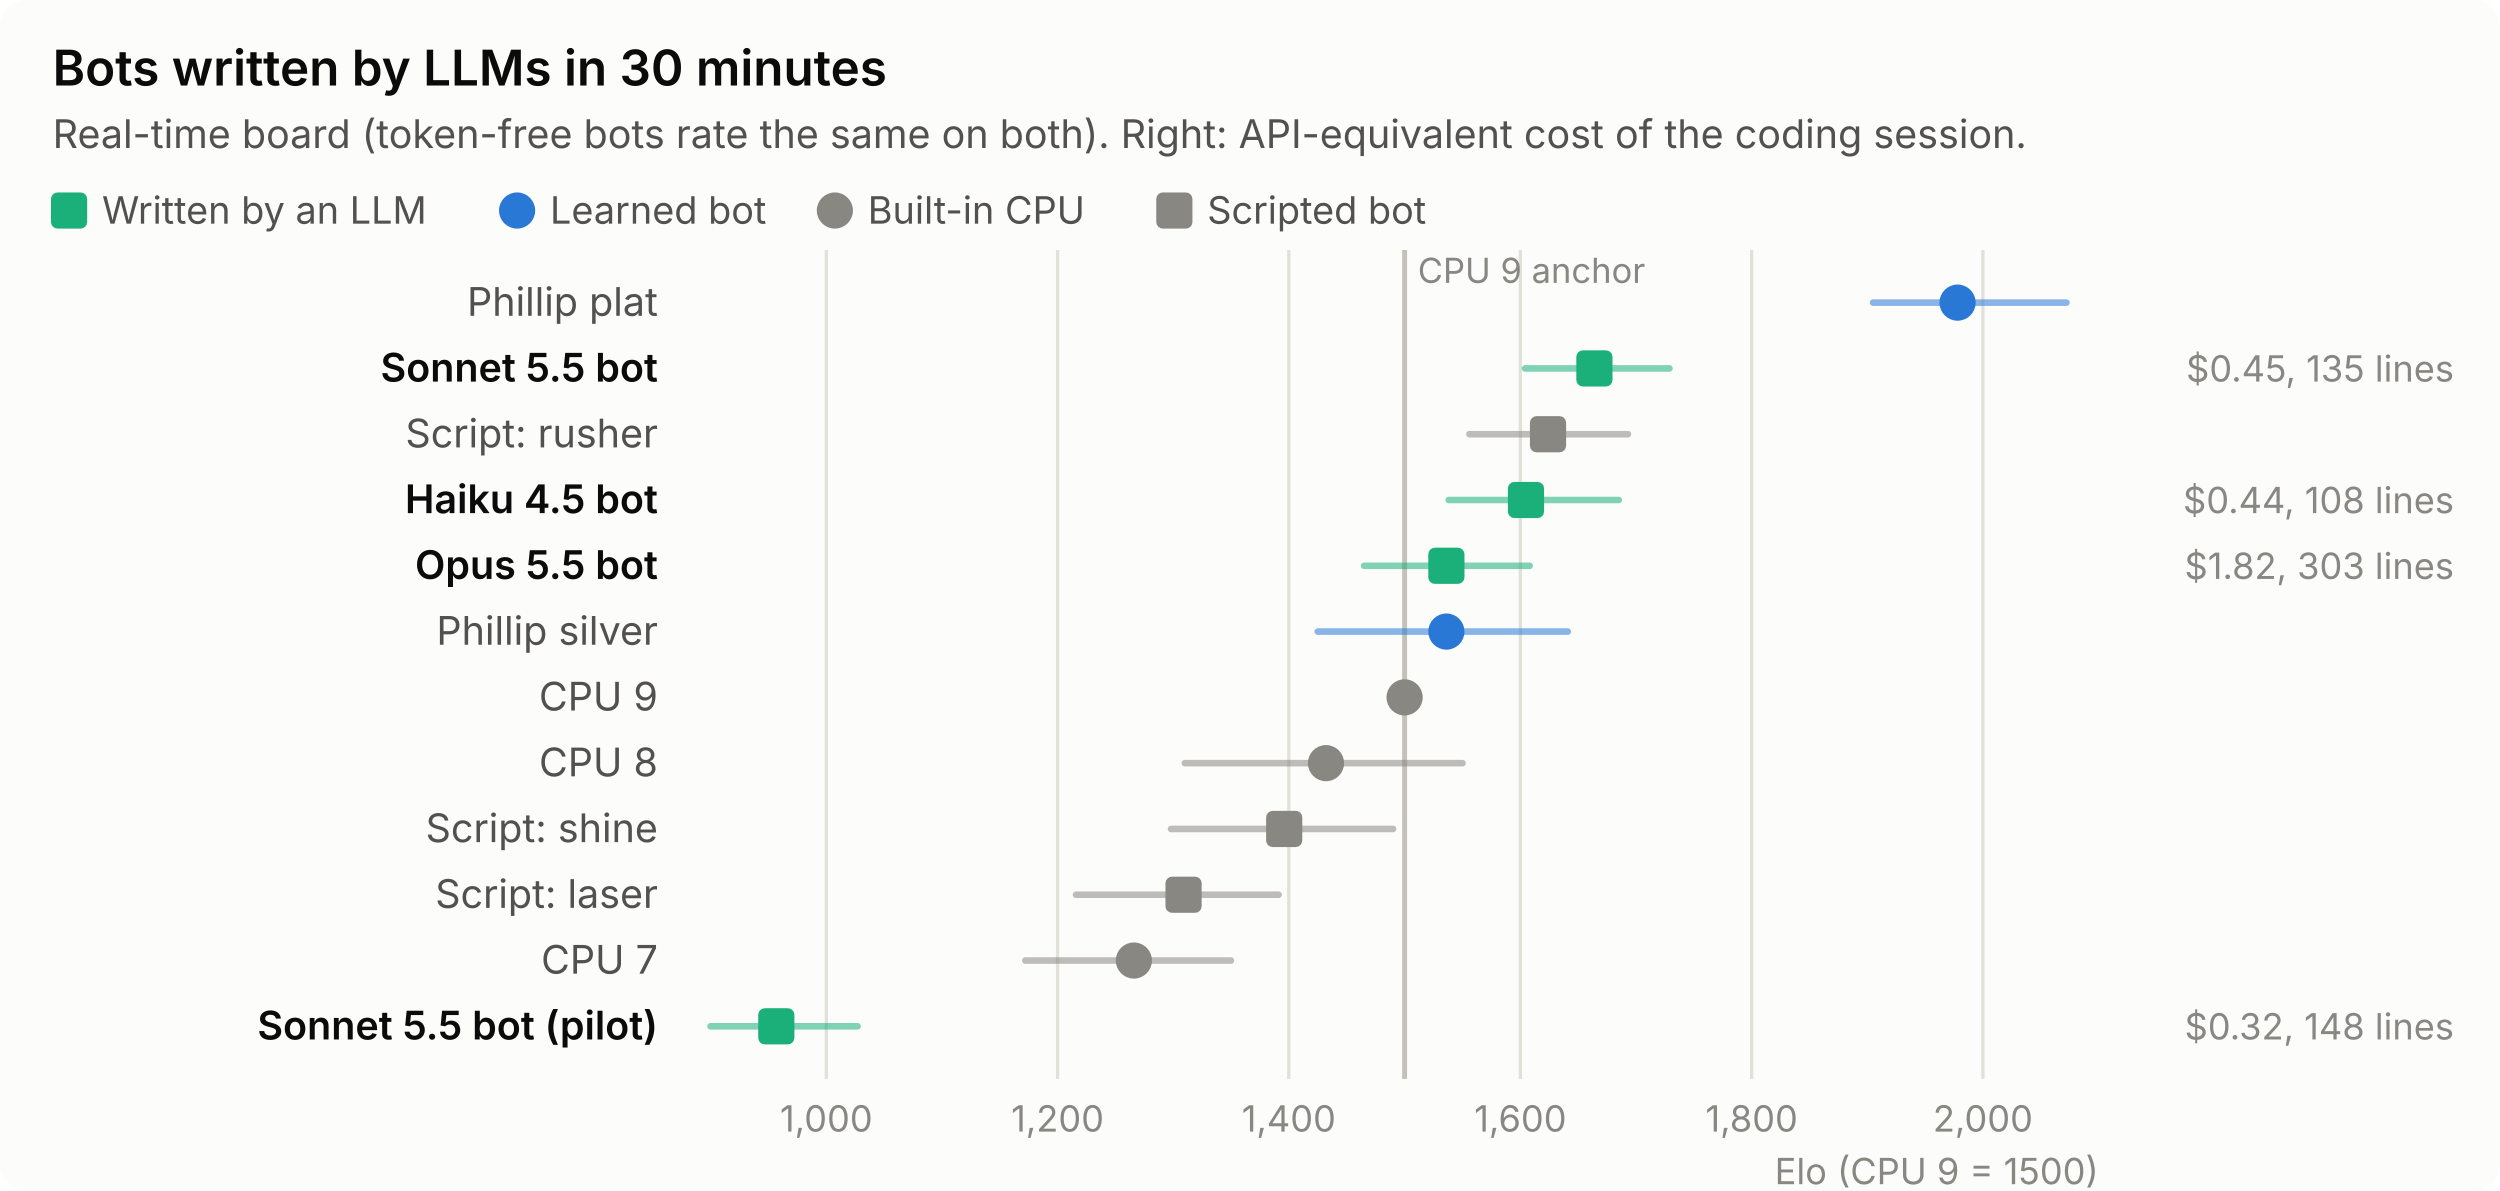
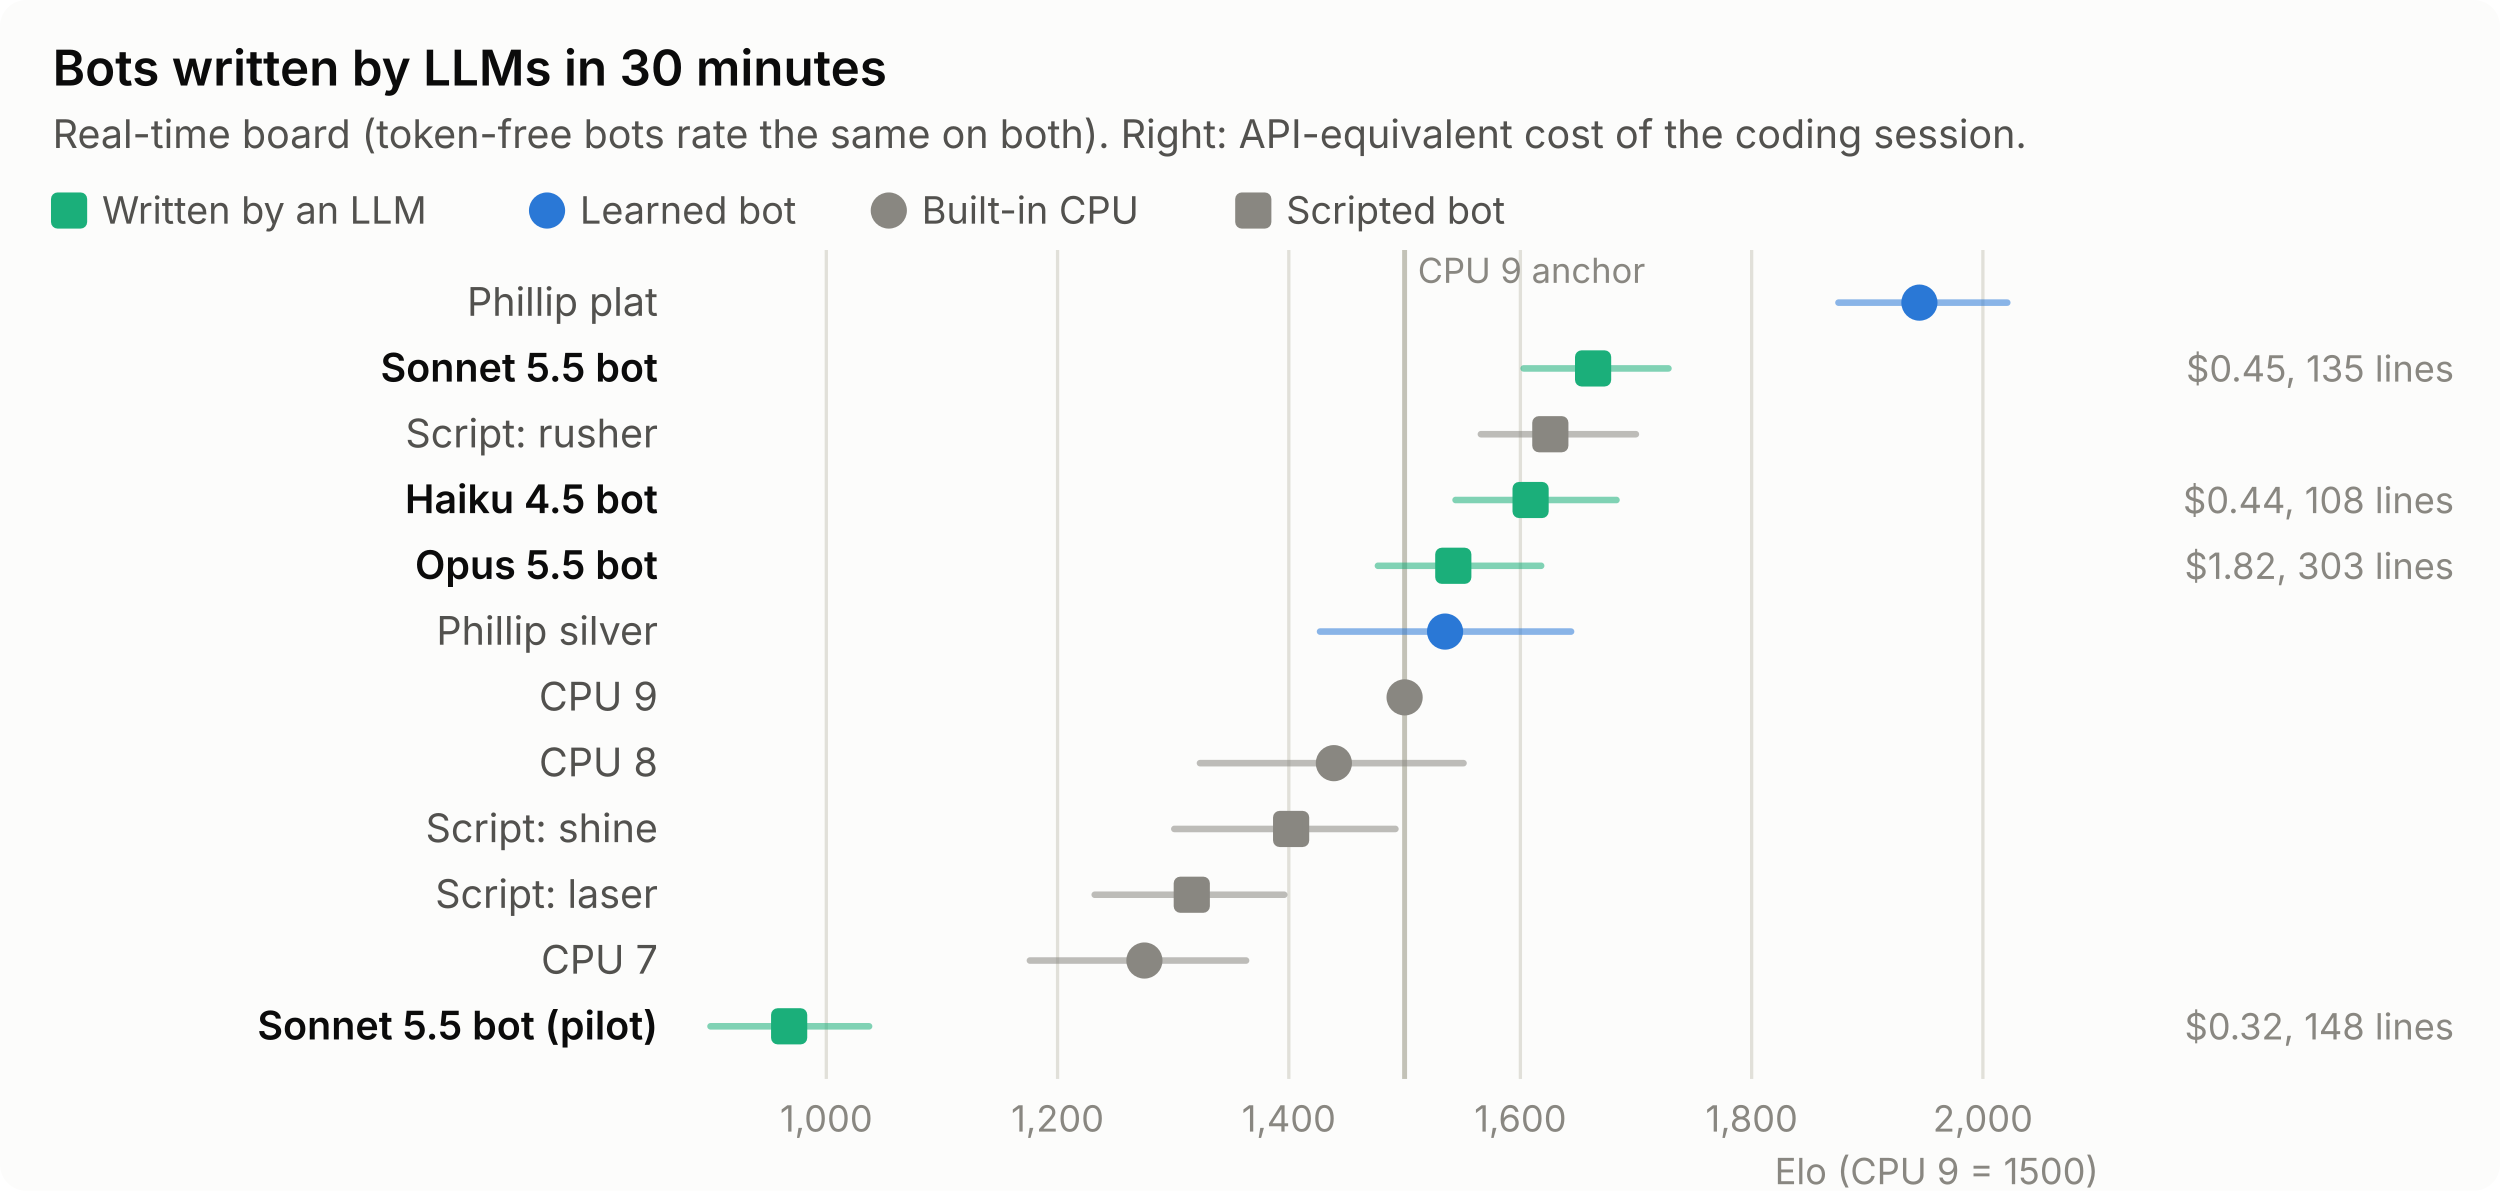
<svg xmlns="http://www.w3.org/2000/svg" viewBox="0 0 760 362" width="760" height="362" role="img" aria-label="Bots written by LLMs in 30 minutes">
  <style>text{font-family:system-ui, -apple-system, "Segoe UI", sans-serif;font-variant-numeric:tabular-nums}.bg{fill:#fcfcfb}.ring{stroke:#fcfcfb}.t1{fill:#0b0b0b}.t2{fill:#52514e}.tm{fill:#898781}.grid{stroke:#e1e0d9}.axis{stroke:#c3c2b7}.band{fill:#52514e;fill-opacity:.09}.conn{stroke:#c3c2b7}.c-learned{fill:#2a78d6;stroke:#2a78d6}.c-coach{fill:#eb6834;stroke:#eb6834}.c-written{fill:#1baf7a;stroke:#1baf7a}.c-llm{fill:#eda100;stroke:#eda100}.c-jev{fill:#e87ba4;stroke:#e87ba4}.c-ref{fill:#898781;stroke:#898781}.ci{fill:none;stroke-width:2;stroke-linecap:round}.hollow{fill-opacity:0}@media (prefers-color-scheme: dark){.bg{fill:#1a1a19}.ring{stroke:#1a1a19}.t1{fill:#f0efec}.t2{fill:#c3c2b7}.tm{fill:#898781}.grid{stroke:#2c2c2a}.axis{stroke:#383835}.band{fill:#c3c2b7;fill-opacity:.10}.conn{stroke:#4a4a46}.c-learned{fill:#3987e5;stroke:#3987e5}.c-coach{fill:#d95926;stroke:#d95926}.c-written{fill:#199e70;stroke:#199e70}.c-llm{fill:#c98500;stroke:#c98500}.c-jev{fill:#d55181;stroke:#d55181}.c-ref{fill:#898781;stroke:#898781}}</style>
  <rect class="bg" x="0" y="0" width="760" height="362" rx="8" />
  <text x="16.0" y="26.0" class="t1" font-size="15" text-anchor="start" font-weight="600">Bots written by LLMs in 30 minutes</text>
  <text x="16.0" y="45.0" class="t2" font-size="12" text-anchor="start">Real-time board (token-free bots rate the same on both). Right: API-equivalent cost of the coding session.</text>
  <rect x="16.5" y="59.5" width="9.0" height="9.0" rx="1" class="c-written ring" stroke-width="2" />
  <text x="31.0" y="68.0" class="t2" font-size="11.5" text-anchor="start">Written by an LLM</text>
-   <circle cx="157.2" cy="64.0" r="4.5" class="c-learned ring" stroke-width="2" />
-   <text x="167.2" y="68.0" class="t2" font-size="11.5" text-anchor="start">Learned bot</text>
-   <circle cx="253.8" cy="64.0" r="4.5" class="c-ref ring" stroke-width="2" />
-   <text x="263.8" y="68.0" class="t2" font-size="11.5" text-anchor="start">Built-in CPU</text>
-   <rect x="352.5" y="59.5" width="9.0" height="9.0" rx="1" class="c-ref ring" stroke-width="2" />
-   <text x="367.0" y="68.0" class="t2" font-size="11.5" text-anchor="start">Scripted bot</text>
+   <circle cx="166.3" cy="64.0" r="4.5" class="c-learned ring" stroke-width="2" />
+   <text x="176.3" y="68.0" class="t2" font-size="11.5" text-anchor="start">Learned bot</text>
+   <circle cx="270.2" cy="64.0" r="4.5" class="c-ref ring" stroke-width="2" />
+   <text x="280.2" y="68.0" class="t2" font-size="11.5" text-anchor="start">Built-in CPU</text>
+   <rect x="376.5" y="59.5" width="9.0" height="9.0" rx="1" class="c-ref ring" stroke-width="2" />
+   <text x="391.0" y="68.0" class="t2" font-size="11.5" text-anchor="start">Scripted bot</text>
  <line x1="251.2" x2="251.2" y1="76" y2="328" class="grid" stroke-width="1" />
  <text x="251.2" y="344.0" class="tm" font-size="11" text-anchor="middle">1,000</text>
  <line x1="321.5" x2="321.5" y1="76" y2="328" class="grid" stroke-width="1" />
  <text x="321.5" y="344.0" class="tm" font-size="11" text-anchor="middle">1,200</text>
  <line x1="391.8" x2="391.8" y1="76" y2="328" class="grid" stroke-width="1" />
  <text x="391.8" y="344.0" class="tm" font-size="11" text-anchor="middle">1,400</text>
  <line x1="462.2" x2="462.2" y1="76" y2="328" class="grid" stroke-width="1" />
  <text x="462.2" y="344.0" class="tm" font-size="11" text-anchor="middle">1,600</text>
  <line x1="532.5" x2="532.5" y1="76" y2="328" class="grid" stroke-width="1" />
  <text x="532.5" y="344.0" class="tm" font-size="11" text-anchor="middle">1,800</text>
  <line x1="602.8" x2="602.8" y1="76" y2="328" class="grid" stroke-width="1" />
  <text x="602.8" y="344.0" class="tm" font-size="11" text-anchor="middle">2,000</text>
  <text x="638.0" y="360.0" class="tm" font-size="11" text-anchor="end">Elo (CPU 9 = 1500)</text>
  <line x1="427.0" x2="427.0" y1="76" y2="328" class="axis" stroke-width="1.5" />
  <text x="431.0" y="86.0" class="tm" font-size="10.5" text-anchor="start">CPU 9 anchor</text>
  <text x="200.0" y="96.0" class="t2" font-size="12" text-anchor="end">Phillip plat</text>
-   <line x1="569.4" x2="628.2" y1="92.0" y2="92.0" class="ci c-learned" stroke-opacity=".55" />
-   <circle cx="595.1" cy="92.0" r="4.5" class="c-learned ring" stroke-width="2" />
+   <line x1="558.9" x2="610.2" y1="92.0" y2="92.0" class="ci c-learned" stroke-opacity=".55" />
+   <circle cx="583.5" cy="92.0" r="4.5" class="c-learned ring" stroke-width="2" />
  <text x="200.0" y="116.0" class="t1" font-size="12" text-anchor="end" font-weight="600">Sonnet 5.5 bot</text>
-   <line x1="463.6" x2="507.5" y1="112.0" y2="112.0" class="ci c-written" stroke-opacity=".55" />
-   <rect x="480.2" y="107.5" width="9.0" height="9.0" rx="1" class="c-written ring" stroke-width="2" />
+   <line x1="463.2" x2="507.2" y1="112.0" y2="112.0" class="ci c-written" stroke-opacity=".55" />
+   <rect x="479.8" y="107.5" width="9.0" height="9.0" rx="1" class="c-written ring" stroke-width="2" />
  <text x="746.0" y="116.0" class="tm" font-size="11" text-anchor="end">$0.45, 135 lines</text>
  <text x="200.0" y="136.0" class="t2" font-size="12" text-anchor="end">Script: rusher</text>
-   <line x1="446.7" x2="494.9" y1="132.0" y2="132.0" class="ci c-ref" stroke-opacity=".55" />
-   <rect x="466.1" y="127.5" width="9.0" height="9.0" rx="1" class="c-ref ring" stroke-width="2" />
+   <line x1="450.2" x2="497.3" y1="132.0" y2="132.0" class="ci c-ref" stroke-opacity=".55" />
+   <rect x="466.8" y="127.5" width="9.0" height="9.0" rx="1" class="c-ref ring" stroke-width="2" />
  <text x="200.0" y="156.0" class="t1" font-size="12" text-anchor="end" font-weight="600">Haiku 4.5 bot</text>
-   <line x1="440.4" x2="492.1" y1="152.0" y2="152.0" class="ci c-written" stroke-opacity=".55" />
-   <rect x="459.4" y="147.5" width="9.0" height="9.0" rx="1" class="c-written ring" stroke-width="2" />
+   <line x1="442.5" x2="491.4" y1="152.0" y2="152.0" class="ci c-written" stroke-opacity=".55" />
+   <rect x="460.8" y="147.5" width="9.0" height="9.0" rx="1" class="c-written ring" stroke-width="2" />
  <text x="746.0" y="156.0" class="tm" font-size="11" text-anchor="end">$0.44, 108 lines</text>
  <text x="200.0" y="176.0" class="t1" font-size="12" text-anchor="end" font-weight="600">Opus 5.5 bot</text>
-   <line x1="414.7" x2="465.0" y1="172.0" y2="172.0" class="ci c-written" stroke-opacity=".55" />
-   <rect x="435.2" y="167.5" width="9.0" height="9.0" rx="1" class="c-written ring" stroke-width="2" />
+   <line x1="418.9" x2="468.5" y1="172.0" y2="172.0" class="ci c-written" stroke-opacity=".55" />
+   <rect x="437.3" y="167.5" width="9.0" height="9.0" rx="1" class="c-written ring" stroke-width="2" />
  <text x="746.0" y="176.0" class="tm" font-size="11" text-anchor="end">$1.82, 303 lines</text>
  <text x="200.0" y="196.0" class="t2" font-size="12" text-anchor="end">Phillip silver</text>
-   <line x1="400.6" x2="476.6" y1="192.0" y2="192.0" class="ci c-learned" stroke-opacity=".55" />
-   <circle cx="439.7" cy="192.0" r="4.5" class="c-learned ring" stroke-width="2" />
+   <line x1="401.3" x2="477.6" y1="192.0" y2="192.0" class="ci c-learned" stroke-opacity=".55" />
+   <circle cx="439.3" cy="192.0" r="4.5" class="c-learned ring" stroke-width="2" />
  <text x="200.0" y="216.0" class="t2" font-size="12" text-anchor="end">CPU 9</text>
  <line x1="427.0" x2="427.0" y1="212.0" y2="212.0" class="ci c-ref" stroke-opacity=".55" />
  <circle cx="427.0" cy="212.0" r="4.5" class="c-ref ring" stroke-width="2" />
  <text x="200.0" y="236.0" class="t2" font-size="12" text-anchor="end">CPU 8</text>
-   <line x1="360.2" x2="444.6" y1="232.0" y2="232.0" class="ci c-ref" stroke-opacity=".55" />
-   <circle cx="403.1" cy="232.0" r="4.5" class="c-ref ring" stroke-width="2" />
+   <line x1="364.8" x2="444.9" y1="232.0" y2="232.0" class="ci c-ref" stroke-opacity=".55" />
+   <circle cx="405.5" cy="232.0" r="4.5" class="c-ref ring" stroke-width="2" />
  <text x="200.0" y="256.0" class="t2" font-size="12" text-anchor="end">Script: shine</text>
-   <line x1="356.0" x2="423.5" y1="252.0" y2="252.0" class="ci c-ref" stroke-opacity=".55" />
-   <rect x="385.9" y="247.5" width="9.0" height="9.0" rx="1" class="c-ref ring" stroke-width="2" />
+   <line x1="357.0" x2="424.2" y1="252.0" y2="252.0" class="ci c-ref" stroke-opacity=".55" />
+   <rect x="388.0" y="247.5" width="9.0" height="9.0" rx="1" class="c-ref ring" stroke-width="2" />
  <text x="200.0" y="276.0" class="t2" font-size="12" text-anchor="end">Script: laser</text>
-   <line x1="327.1" x2="388.7" y1="272.0" y2="272.0" class="ci c-ref" stroke-opacity=".55" />
-   <rect x="355.3" y="267.5" width="9.0" height="9.0" rx="1" class="c-ref ring" stroke-width="2" />
+   <line x1="332.8" x2="390.4" y1="272.0" y2="272.0" class="ci c-ref" stroke-opacity=".55" />
+   <rect x="357.8" y="267.5" width="9.0" height="9.0" rx="1" class="c-ref ring" stroke-width="2" />
  <text x="200.0" y="296.0" class="t2" font-size="12" text-anchor="end">CPU 7</text>
-   <line x1="311.7" x2="374.2" y1="292.0" y2="292.0" class="ci c-ref" stroke-opacity=".55" />
-   <circle cx="344.7" cy="292.0" r="4.5" class="c-ref ring" stroke-width="2" />
+   <line x1="313.1" x2="378.8" y1="292.0" y2="292.0" class="ci c-ref" stroke-opacity=".55" />
+   <circle cx="347.9" cy="292.0" r="4.5" class="c-ref ring" stroke-width="2" />
  <text x="200.0" y="316.0" class="t1" font-size="12" text-anchor="end" font-weight="600">Sonnet 5.5 bot (pilot)</text>
-   <line x1="216.0" x2="260.7" y1="312.0" y2="312.0" class="ci c-written" stroke-opacity=".55" />
-   <rect x="231.5" y="307.5" width="9.0" height="9.0" rx="1" class="c-written ring" stroke-width="2" />
+   <line x1="216.0" x2="264.2" y1="312.0" y2="312.0" class="ci c-written" stroke-opacity=".55" />
+   <rect x="235.4" y="307.5" width="9.0" height="9.0" rx="1" class="c-written ring" stroke-width="2" />
  <text x="746.0" y="316.0" class="tm" font-size="11" text-anchor="end">$0.32, 148 lines</text>
</svg>
